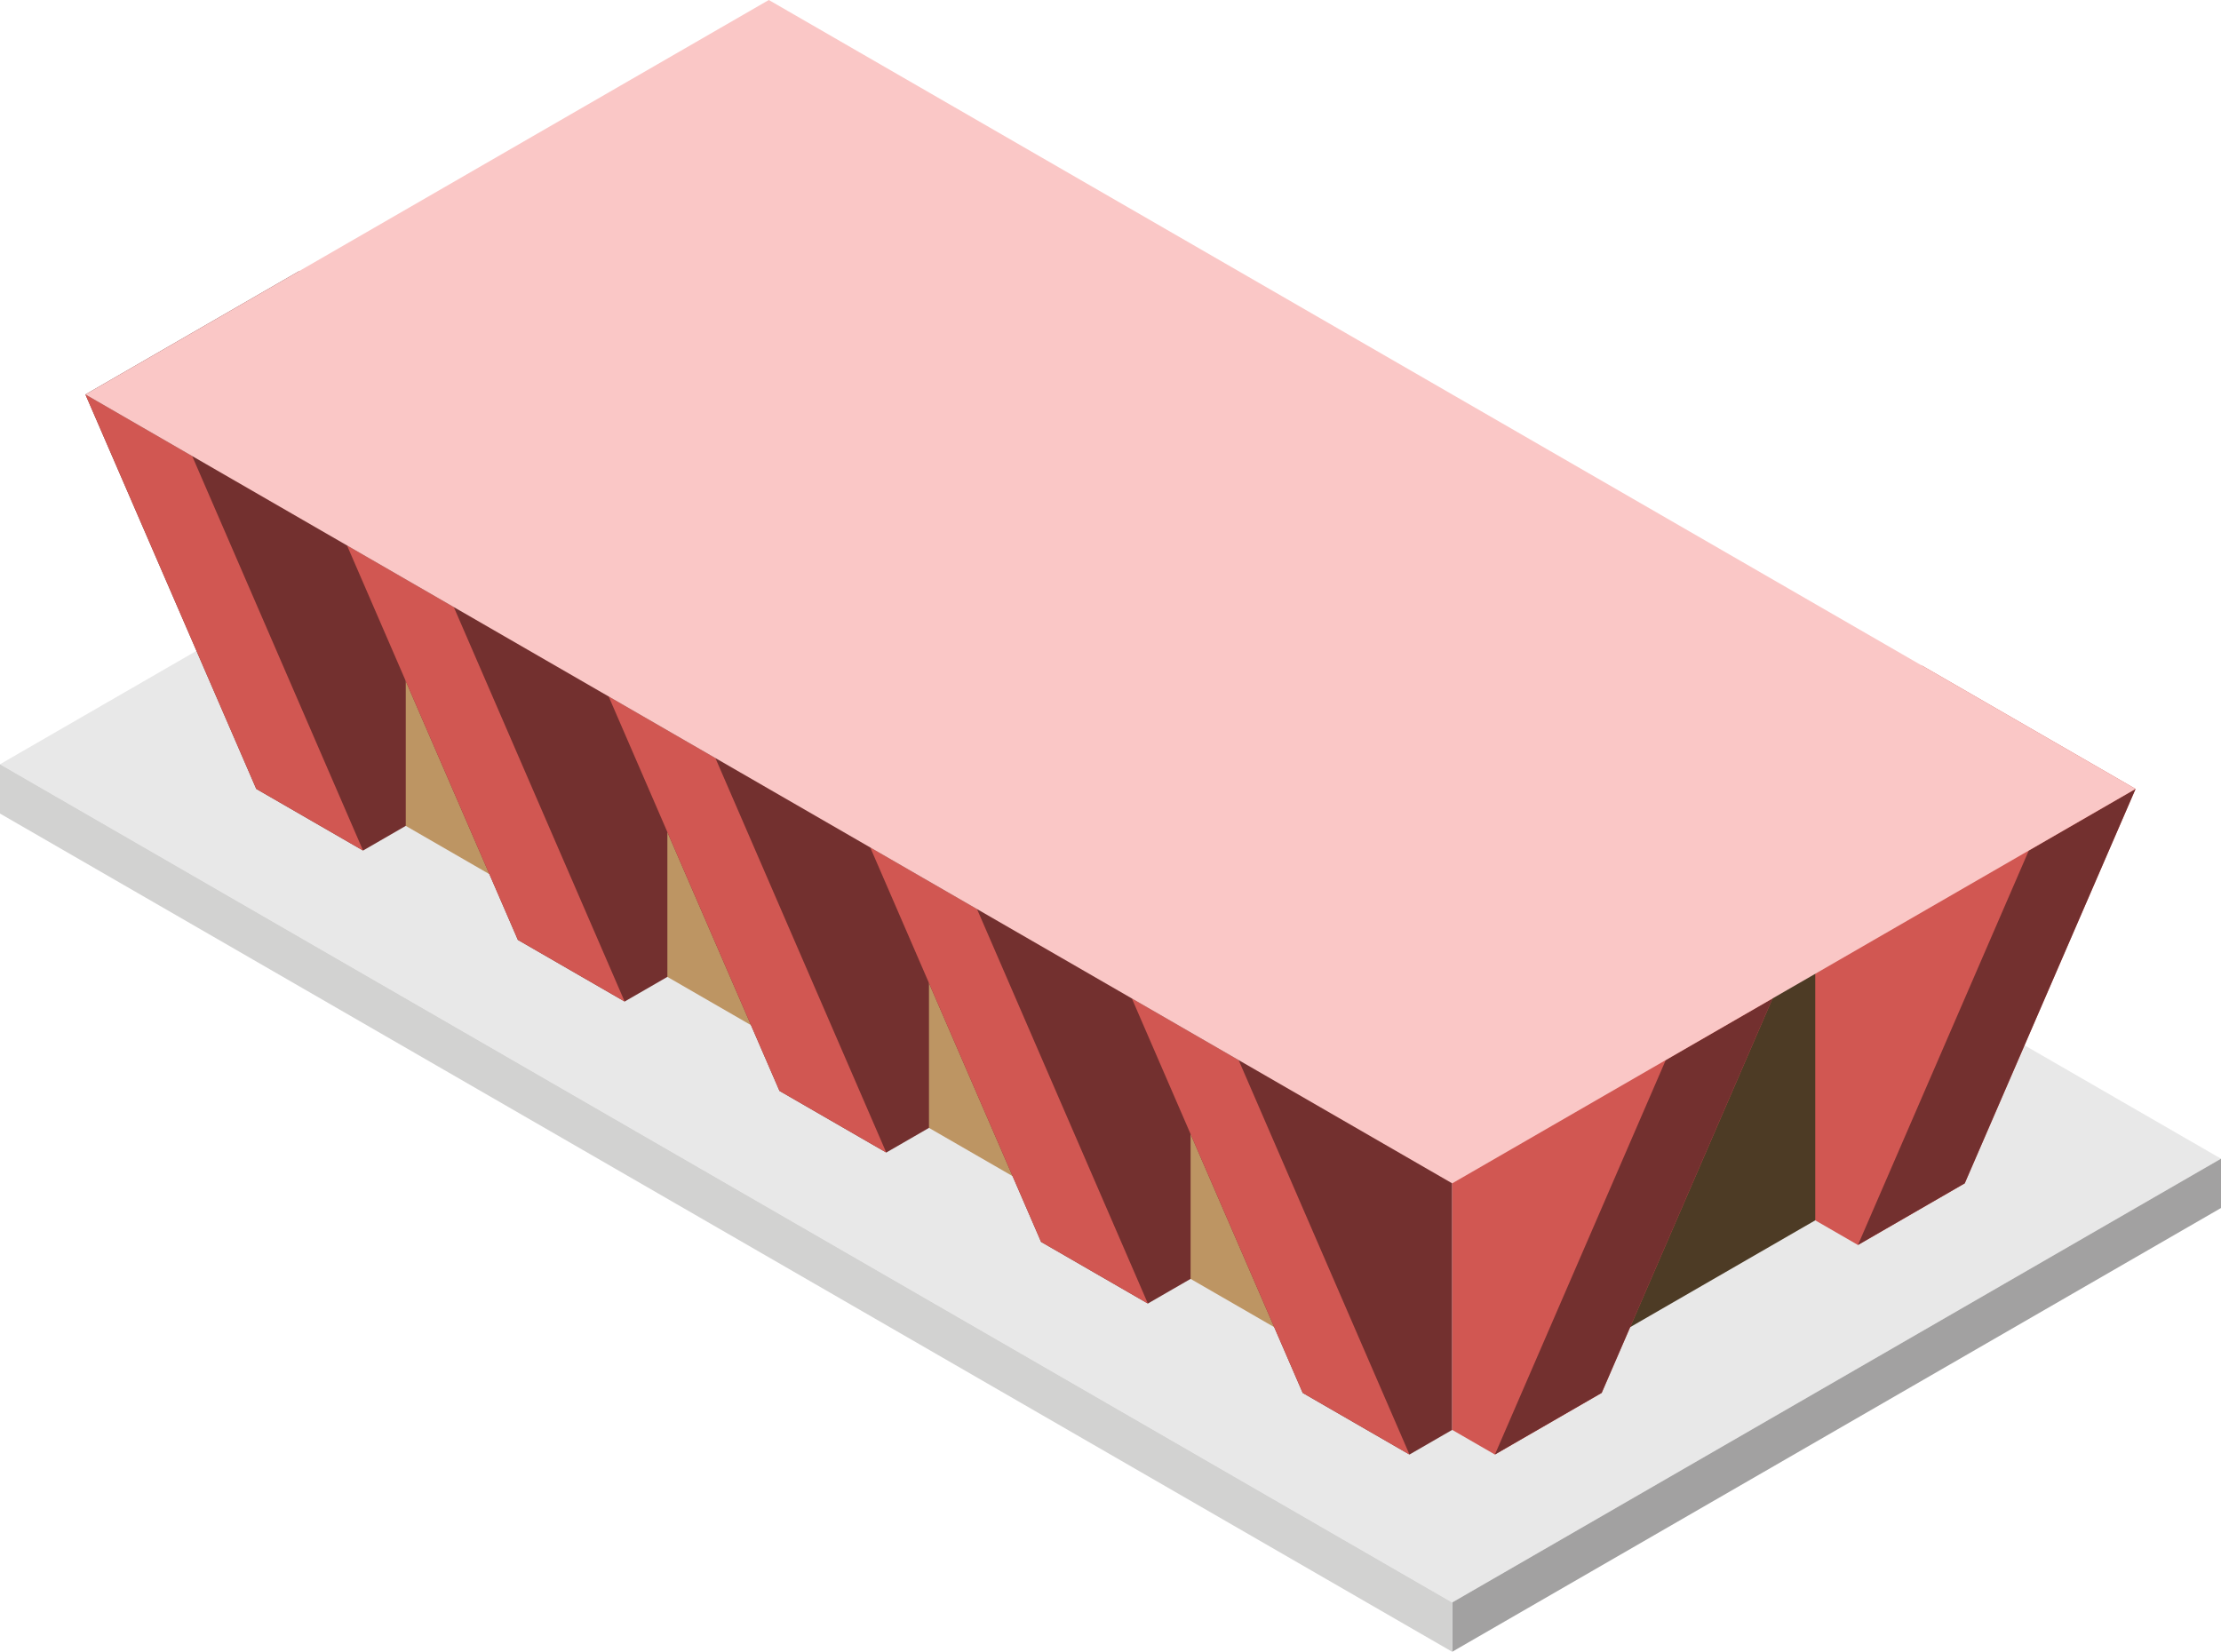
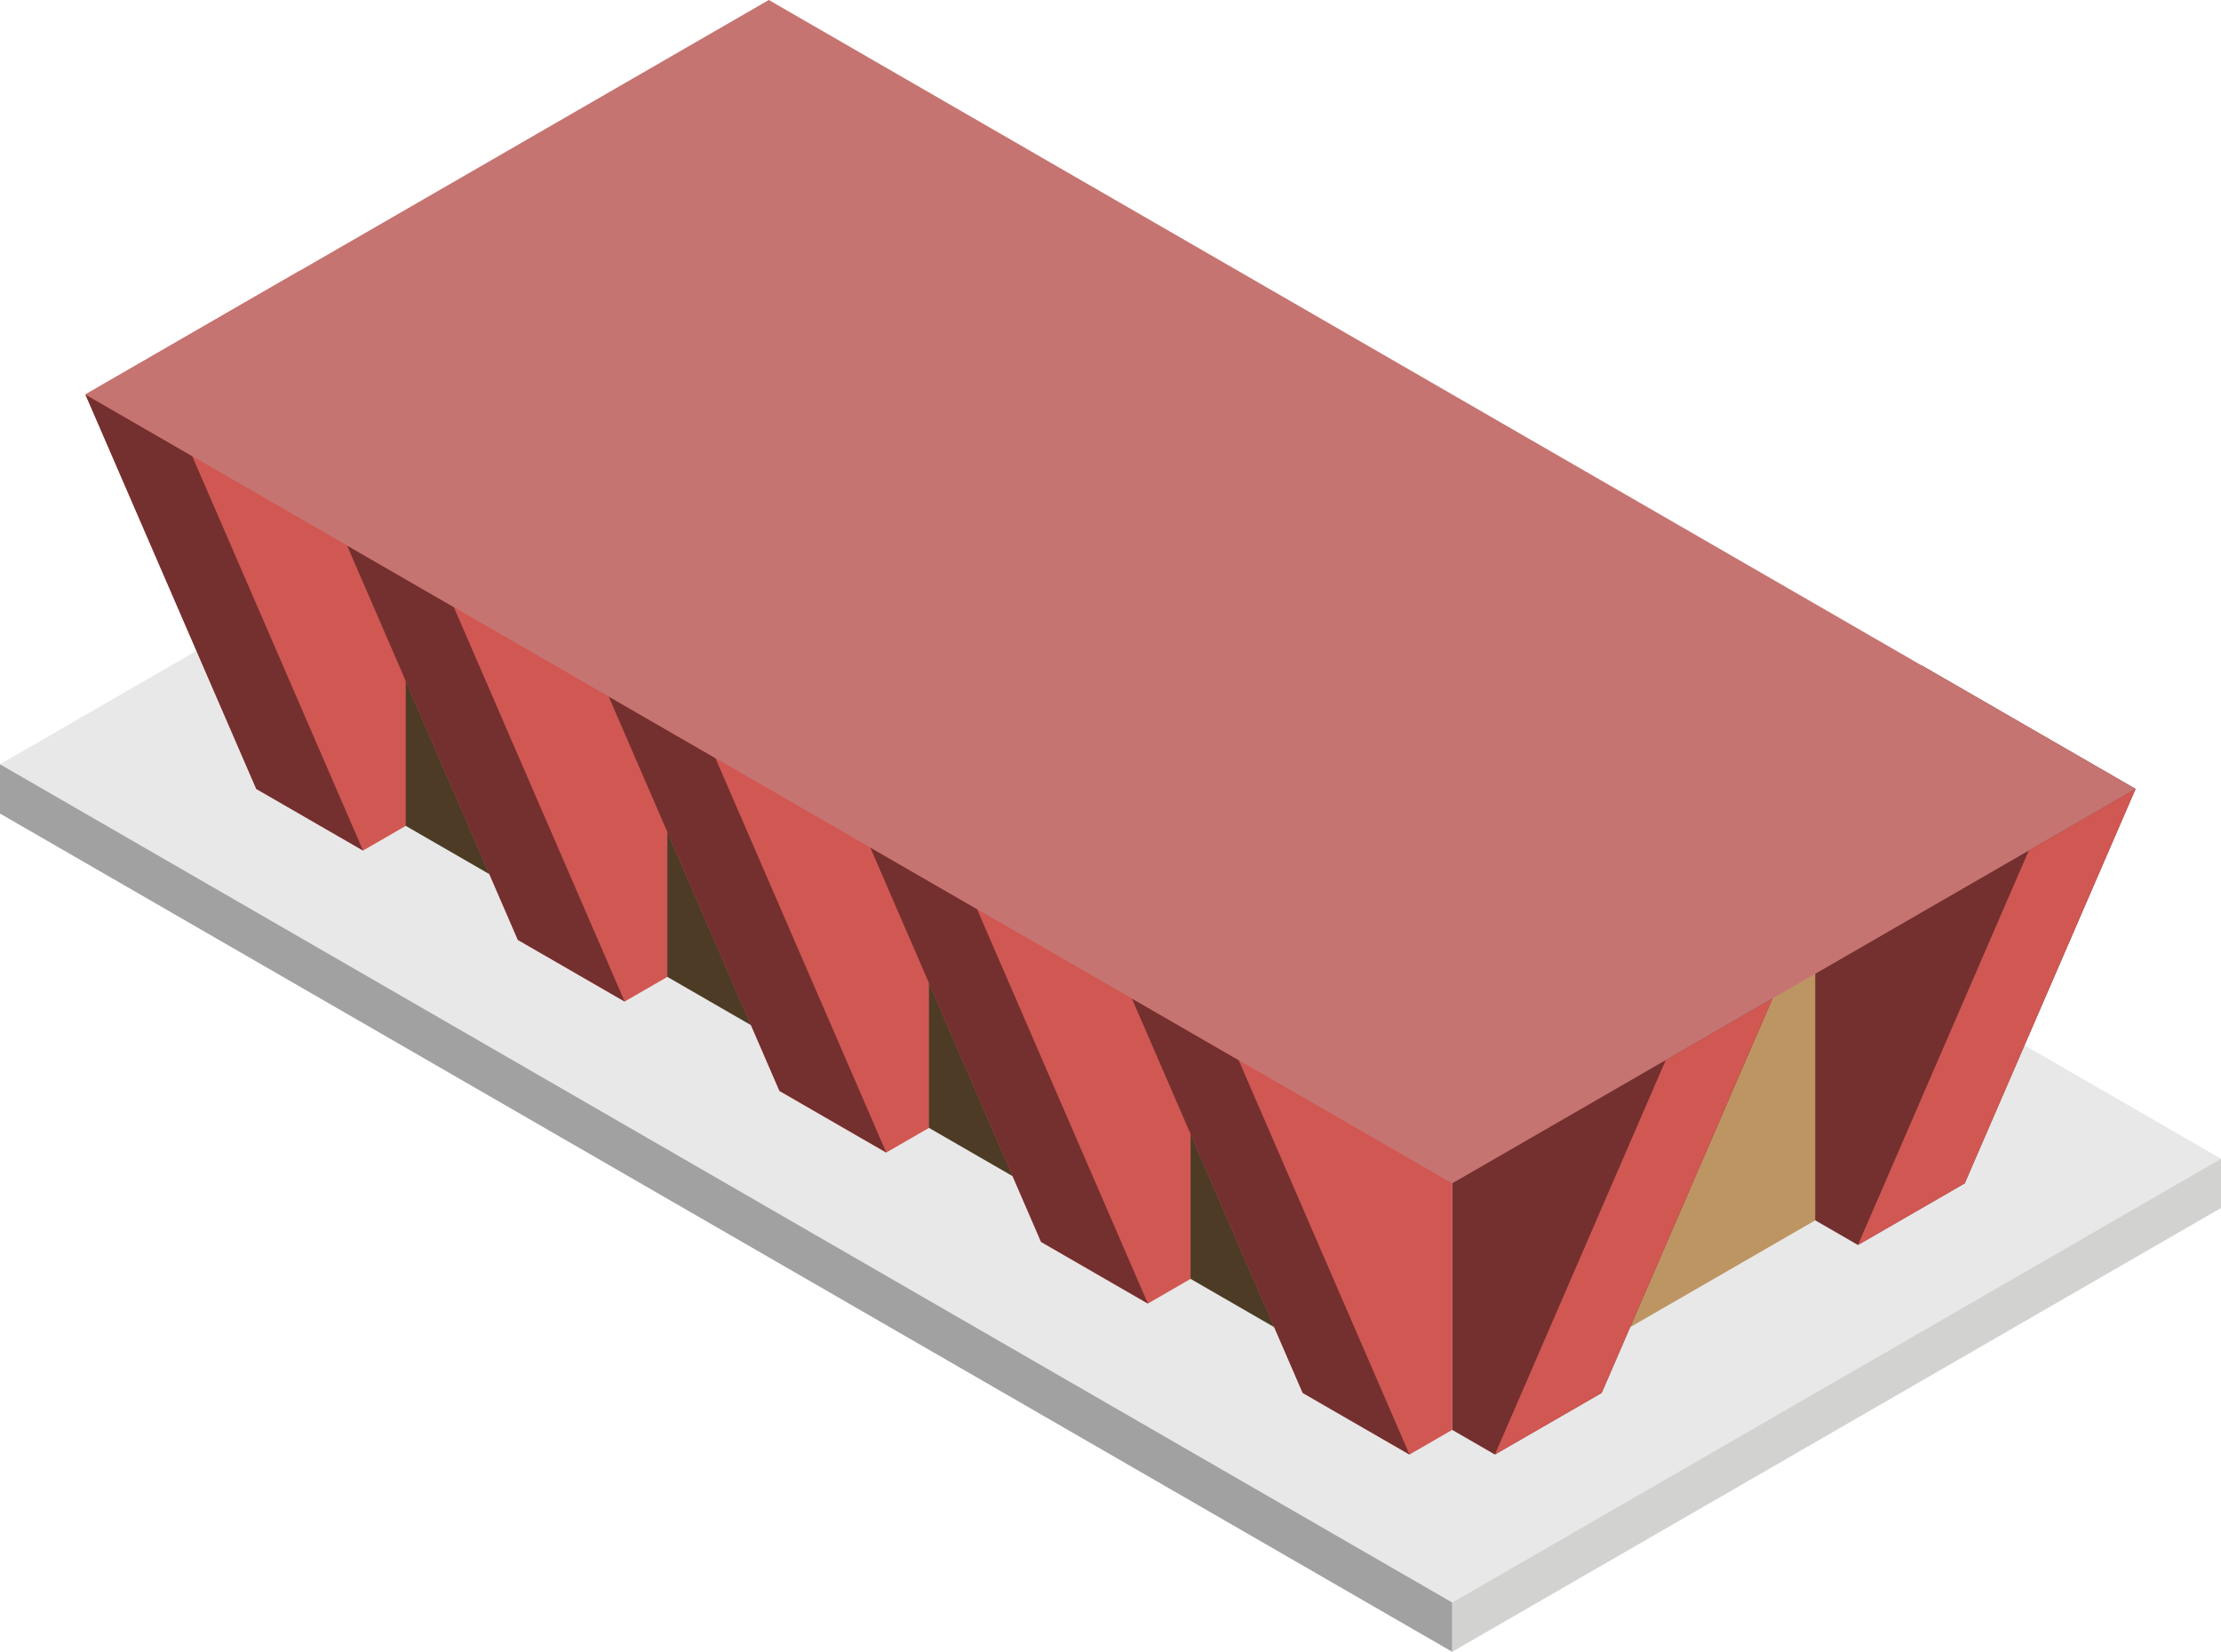
<svg xmlns="http://www.w3.org/2000/svg" id="Layer_1" data-name="Layer 1" viewBox="0 0 260 193.412">
  <defs>
    <style>
      .concrete-top {
        fill: #e8e8e8;
      }

+       .window-L-prim {
+         fill: #4d3b25;
+       }
+ 
      .window-R-prim {
        fill: #bd9563;
      }

-       .window-L-prim {
-         fill: #4d3b25;
+       .exterior-R-prim {
+         fill: #d15752;
      }

      .exterior-L-prim {
        fill: #73302f;
      }

-       .exterior-R-prim {
-         fill: #d15752;
+       .cls-1 {
+         fill: none;
      }

-       .cls-1 {
-         fill: none;
+       .concrete-right {
+         fill: #d2d2d1;
      }

      .concrete-left {
        fill: #a2a1a1;
      }

-       .concrete-right {
-         fill: #d2d2d1;
-       }
- 
-       .top-light {
-         fill: #fac7c6;
+       .top-dark {
+         fill: #c67471;
      }
    </style>
  </defs>
-   <g transform="scale(-1, 1) translate(-260, 0)">
-     <path id="Path" class="concrete-top" d="M90,187.639,0,135.677l170-98.15,90,51.962Z" />
-     <path id="Path-2" data-name="Path" class="window-R-prim" d="M97.5,163.101,220,92.376l2.5-24.538-125,72.169Z" />
-     <path id="Path-3" data-name="Path" class="window-L-prim" d="M82.5,163.101,30,132.791,27.5,96.706,80,127.017Z" />
-     <path id="Path-4" data-name="Path" class="exterior-L-prim" d="M212.5,38.971,225,31.754,250,46.188,230,92.376l-12.5,7.217-5-2.887Z" />
-     <path id="Path-5" data-name="Path" class="exterior-R-prim" d="M237.5,53.405,250,46.188,230,92.376l-12.5,7.217Z" />
-     <path id="Path-6" data-name="Path" class="exterior-L-prim" d="M181.875,56.652l12.5-7.217,25,14.434-20,46.188-12.5,7.217-5-2.887Z" />
-     <path id="Path-7" data-name="Path" class="exterior-R-prim" d="M206.875,71.086l12.5-7.217-20,46.188-12.5,7.217Z" />
-     <path id="Path-8" data-name="Path" class="exterior-L-prim" d="M151.25,74.334l12.5-7.217,25,14.434-20,46.188-12.5,7.217-5-2.887Z" />
-     <path id="Path-9" data-name="Path" class="exterior-R-prim" d="M176.25,88.768l12.5-7.217-20,46.188-12.5,7.217Z" />
+   <g>
+     <path id="Path" class="concrete-top" d="M170,187.639l90-51.962L90,37.528,0,89.489Z" />
+     <path id="Path-2" data-name="Path" class="window-L-prim" d="M162.5,163.101,40,92.376,37.5,67.839l125,72.169Z" />
+     <path id="Path-3" data-name="Path" class="window-R-prim" d="M177.5,163.101l52.5-30.311,2.5-36.084L180,127.017Z" />
+     <path id="Path-4" data-name="Path" class="exterior-R-prim" d="M47.5,38.971,35,31.754,10,46.188,30,92.376l12.5,7.217,5-2.887Z" />
+     <path id="Path-5" data-name="Path" class="exterior-L-prim" d="M22.5,53.405,10,46.188,30,92.376l12.5,7.217Z" />
+     <path id="Path-6" data-name="Path" class="exterior-R-prim" d="M78.125,56.652l-12.5-7.217-25,14.434,20,46.188,12.5,7.217,5-2.887Z" />
+     <path id="Path-7" data-name="Path" class="exterior-L-prim" d="M53.125,71.086l-12.5-7.217,20,46.188,12.5,7.217Z" />
+     <path id="Path-8" data-name="Path" class="exterior-R-prim" d="M108.75,74.334l-12.5-7.217-25,14.434,20,46.188,12.5,7.217,5-2.887Z" />
+     <path id="Path-9" data-name="Path" class="exterior-L-prim" d="M83.75,88.768l-12.5-7.217,20,46.188,12.5,7.217Z" />
    <g id="Group">
-       <path id="Path-10" data-name="Path" class="exterior-R-prim" d="M47.5,85.159,35,77.942,10,92.376l20,46.188,12.5,7.217,5-2.887Z" />
-       <path id="Path-11" data-name="Path" class="exterior-L-prim" d="M22.5,99.593,10,92.376l20,46.188,12.5,7.217Z" />
+       <path id="Path-10" data-name="Path" class="exterior-L-prim" d="M212.5,85.159,225,77.942,250,92.376l-20,46.188-12.5,7.217-5-2.887Z" />
+       <path id="Path-11" data-name="Path" class="exterior-R-prim" d="M237.5,99.593,250,92.376l-20,46.188-12.5,7.217Z" />
    </g>
-     <path id="Path-12" data-name="Path" class="exterior-L-prim" d="M120.625,92.015l12.5-7.217,25,14.434-20,46.188-12.5,7.217-5-2.887Z" />
-     <path id="Path-13" data-name="Path" class="exterior-R-prim" d="M145.625,106.449l12.5-7.217-20,46.188-12.5,7.217Z" />
-     <path id="Path-14" data-name="Path" class="exterior-L-prim" d="M90,109.697l12.5-7.217,25,14.434-20,46.188L95,170.318l-5-2.887Z" />
-     <path id="Path-15" data-name="Path" class="exterior-R-prim" d="M115,124.13l12.5-7.217-20,46.188L95,170.318Z" />
+     <path id="Path-12" data-name="Path" class="exterior-R-prim" d="M139.375,92.015l-12.5-7.217-25,14.434,20,46.188,12.5,7.217,5-2.887Z" />
+     <path id="Path-13" data-name="Path" class="exterior-L-prim" d="M114.375,106.449l-12.5-7.217,20,46.188,12.5,7.217Z" />
+     <path id="Path-14" data-name="Path" class="exterior-R-prim" d="M170,109.697,157.5,102.48l-25,14.434,20,46.188,12.5,7.217,5-2.887Z" />
+     <path id="Path-15" data-name="Path" class="exterior-L-prim" d="M145,124.13l-12.5-7.217,20,46.188,12.5,7.217Z" />
    <g id="Group-2" data-name="Group">
-       <path id="Path-16" data-name="Path" class="exterior-R-prim" d="M90,109.697,77.5,102.48l-25,14.434,20,46.188L85,170.318l5-2.887Z" />
-       <path id="Path-17" data-name="Path" class="exterior-L-prim" d="M65,124.13l-12.5-7.217,20,46.188L85,170.318Z" />
+       <path id="Path-16" data-name="Path" class="exterior-L-prim" d="M170,109.697l12.5-7.217,25,14.434-20,46.188L175,170.318l-5-2.887Z" />
+       <path id="Path-17" data-name="Path" class="exterior-R-prim" d="M195,124.13l12.5-7.217-20,46.188L175,170.318Z" />
    </g>
-     <line id="roof-left" class="cls-1" x1="115" y1="124.13" x2="250" y2="46.188" />
-     <line id="Path-18" data-name="Path" class="cls-1" x1="90" y1="109.697" x2="115" y2="124.13" />
-     <line id="Path-19" data-name="Path" class="cls-1" x1="90" y1="109.697" x2="65" y2="124.13" />
-     <path id="Path-20" data-name="Path" class="concrete-left" d="M90,187.639v5.774L0,141.451v-5.774Z" />
-     <path id="Path-21" data-name="Path" class="concrete-right" d="M90,187.639v5.774L260,95.263V89.489Z" />
-     <path id="anchor_10_138.564_240" class="top-light" d="M10,92.376,170,0l80,46.188L90,138.564Z" />
+     <line id="roof-left" class="cls-1" x1="145" y1="124.13" x2="10" y2="46.188" />
+     <line id="Path-18" data-name="Path" class="cls-1" x1="170" y1="109.697" x2="145" y2="124.13" />
+     <line id="Path-19" data-name="Path" class="cls-1" x1="170" y1="109.697" x2="195" y2="124.13" />
+     <path id="Path-20" data-name="Path" class="concrete-right" d="M170,187.639v5.774l90-51.962v-5.774Z" />
+     <path id="Path-21" data-name="Path" class="concrete-left" d="M170,187.639v5.774L0,95.263V89.489Z" />
+     <path id="anchor_10_138.564_240" class="top-dark" d="M250,92.376,90,0,10,46.188l160,92.376Z" />
  </g>
</svg>
